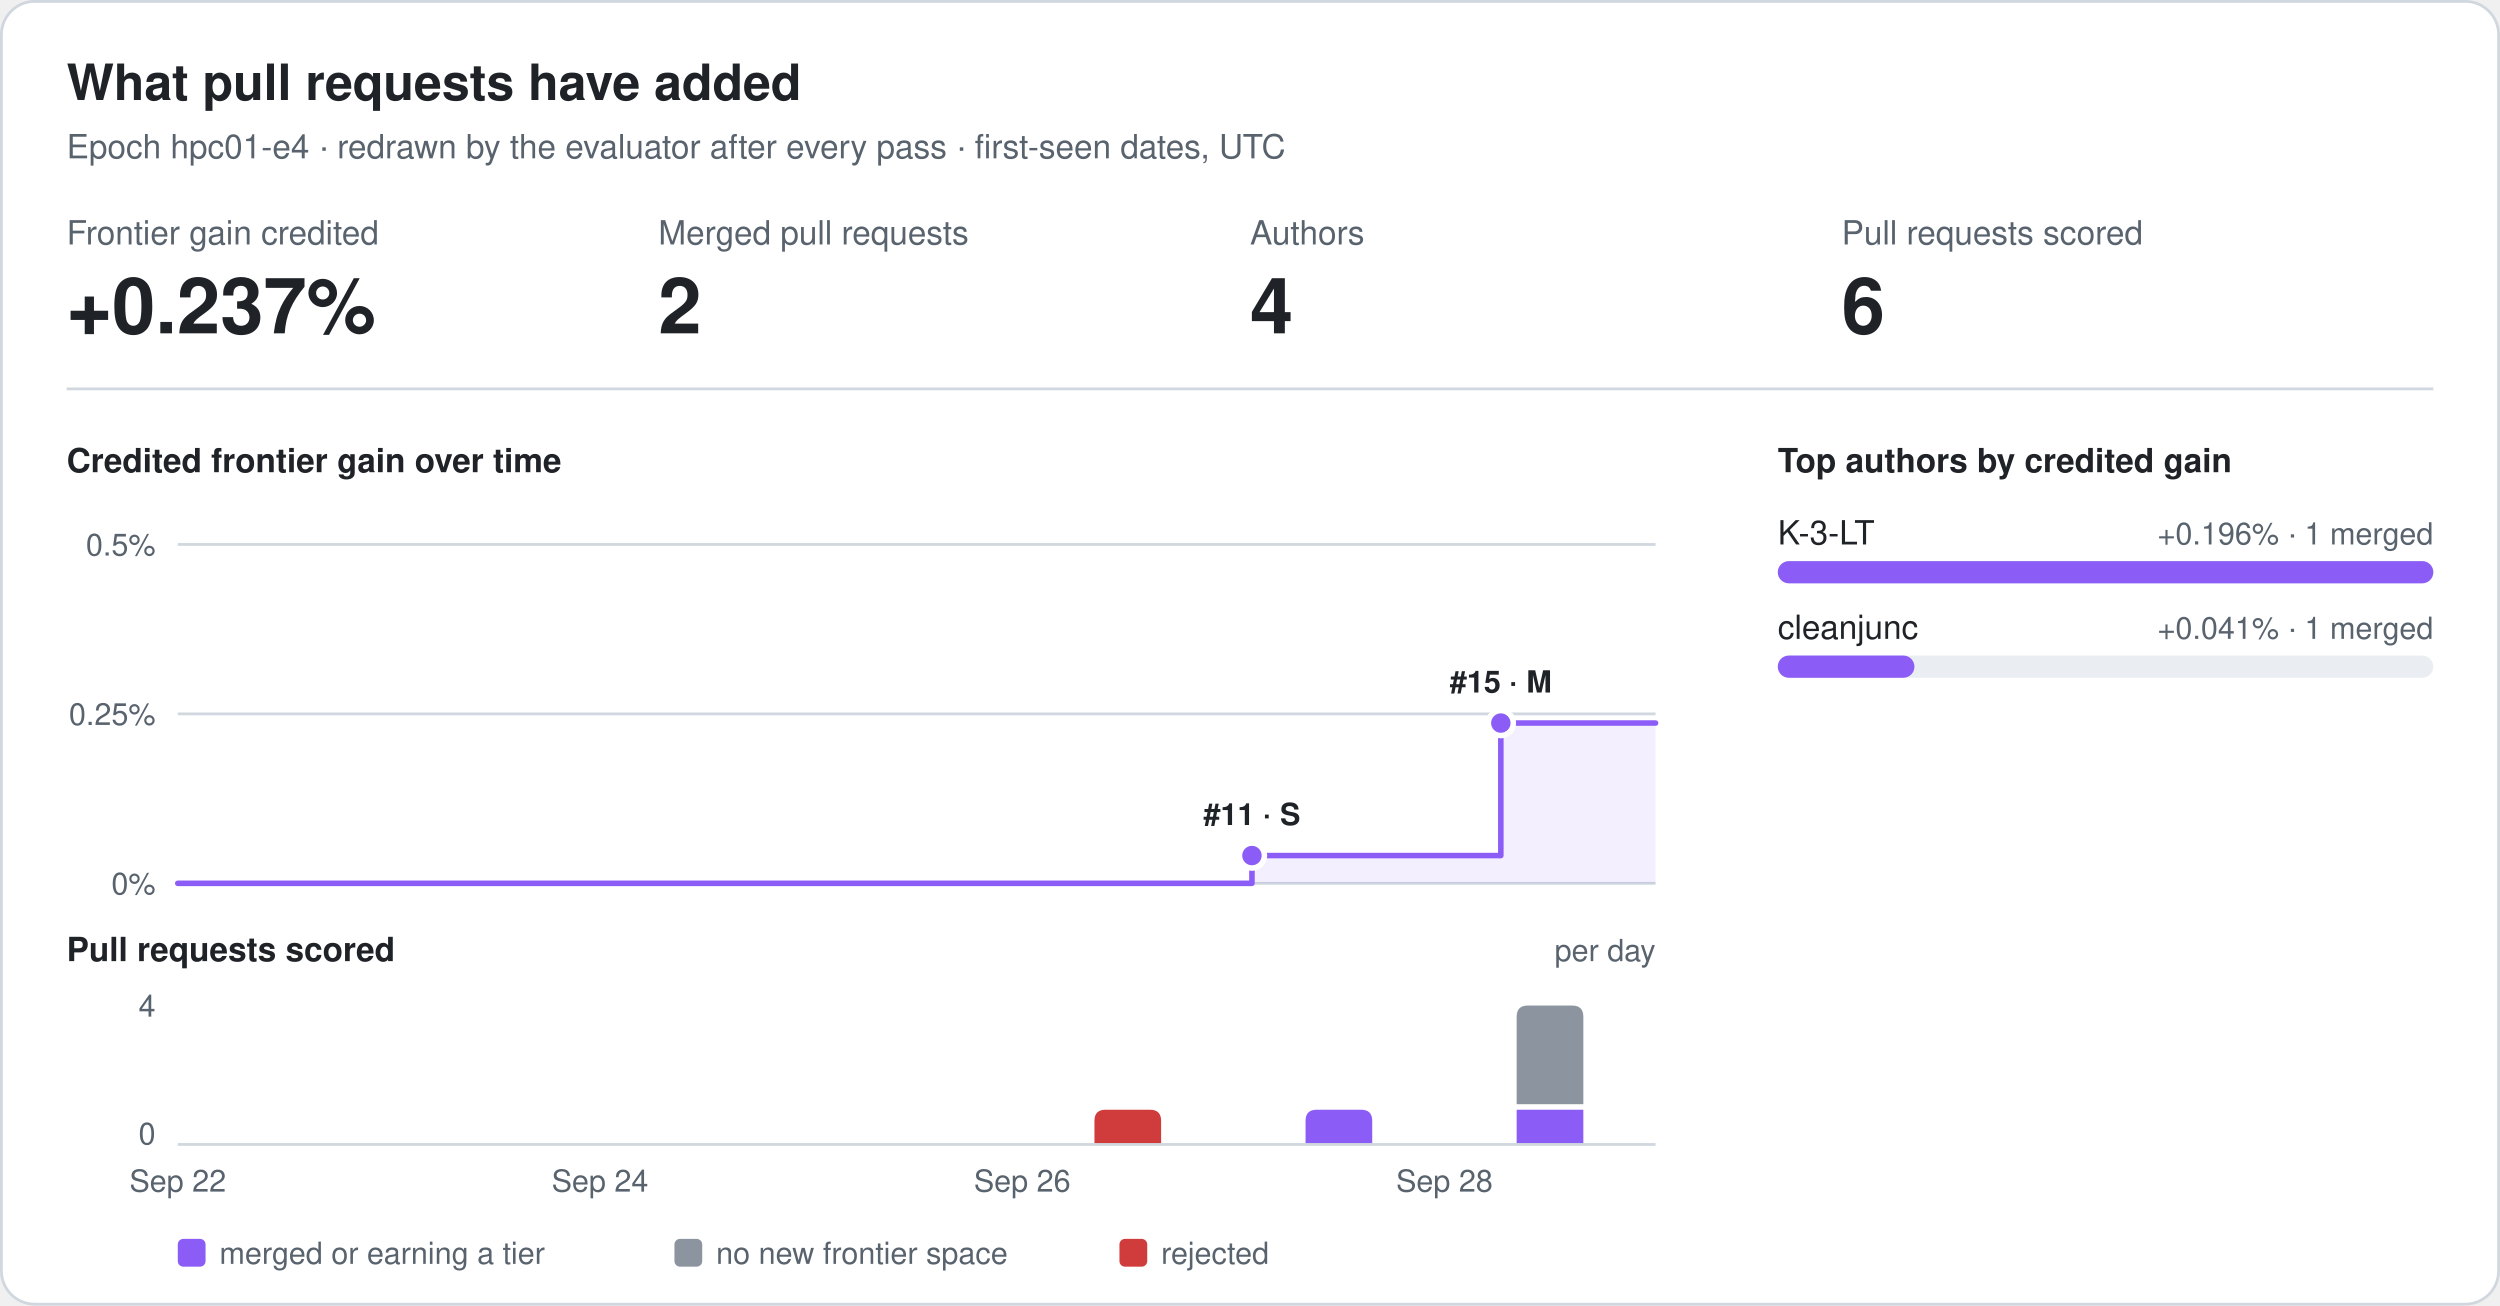
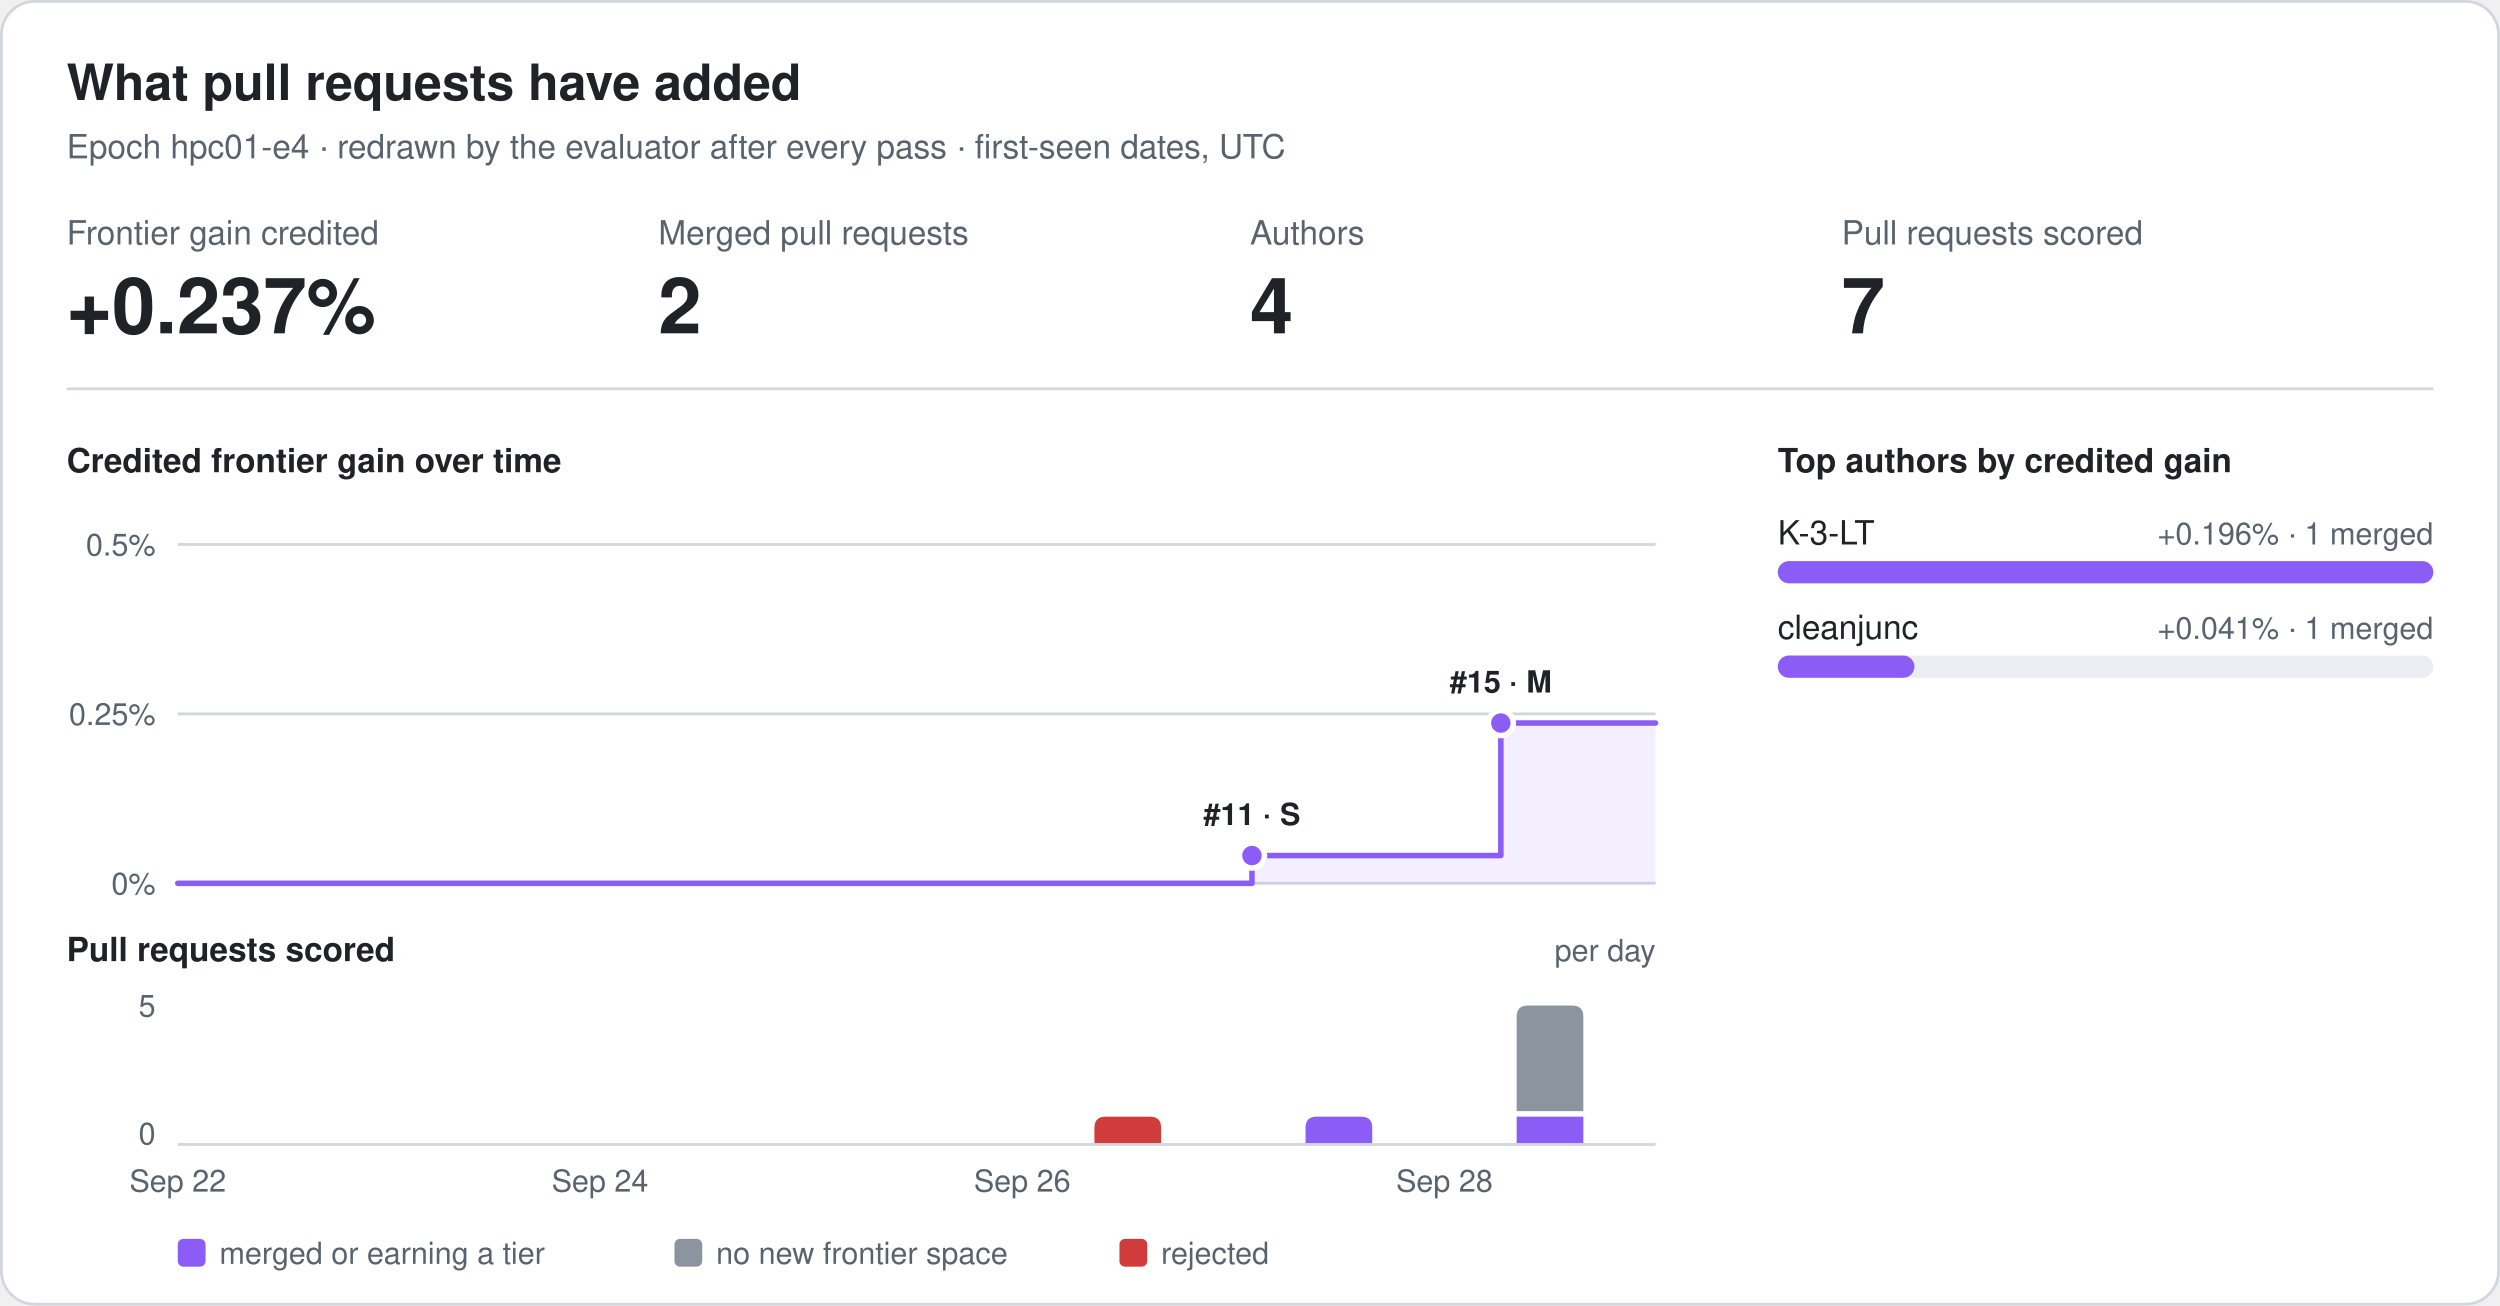
- <svg xmlns="http://www.w3.org/2000/svg" width="900" height="470" viewBox="0 0 900 470" font-family="-apple-system,BlinkMacSystemFont,'Segoe UI',Helvetica,Arial,sans-serif" role="img" aria-label="Frontier gain credited to merged pull requests: +0.237% from 2 merges, 6 pull requests scored">
+ <svg xmlns="http://www.w3.org/2000/svg" width="900" height="470" viewBox="0 0 900 470" font-family="-apple-system,BlinkMacSystemFont,'Segoe UI',Helvetica,Arial,sans-serif" role="img" aria-label="Frontier gain credited to merged pull requests: +0.237% from 2 merges, 7 pull requests scored">
  <style>
.bg{fill:#ffffff;stroke:#d0d7de}.t{fill:#1f2328}.m{fill:#59636e}.rule{stroke:#d0d7de}.ring{stroke:#ffffff}
.acc{fill:#8b5cf6}.accl{stroke:#8b5cf6}.wash{fill:#8b5cf6;fill-opacity:.1}.gry{fill:#8c959f}.rej{fill:#d03b3b}.track{fill:#eaeef2}.tk{stroke:#1f2328}
@media (prefers-color-scheme: dark){
.bg{fill:#0d1117;stroke:#30363d}.t{fill:#e6edf3}.m{fill:#9198a1}.rule{stroke:#30363d}.ring{stroke:#0d1117}
.acc{fill:#9a75f8}.accl{stroke:#9a75f8}.wash{fill:#9a75f8;fill-opacity:.14}.gry{fill:#9198a1}.rej{fill:#e5534b}.track{fill:#21262d}.tk{stroke:#e6edf3}}
</style>
  <rect class="bg" x="0.5" y="0.5" width="899" height="469" rx="12" />
  <text x="24.0" y="36.0" class="t" font-size="18" font-weight="600" text-anchor="start">What pull requests have added</text>
  <text x="24.0" y="57.0" class="m" font-size="12" font-weight="400" text-anchor="start">Epoch hpc01-e4 · redrawn by the evaluator after every pass · first-seen dates, UTC</text>
  <text x="24.0" y="88.0" class="m" font-size="12" font-weight="400" text-anchor="start">Frontier gain credited</text>
  <text x="24.0" y="120.0" class="t" font-size="28" font-weight="600" text-anchor="start">+0.237%</text>
  <text x="237.0" y="88.0" class="m" font-size="12" font-weight="400" text-anchor="start">Merged pull requests</text>
  <text x="237.0" y="120.0" class="t" font-size="28" font-weight="600" text-anchor="start">2</text>
  <text x="450.0" y="88.0" class="m" font-size="12" font-weight="400" text-anchor="start">Authors</text>
  <text x="450.0" y="120.0" class="t" font-size="28" font-weight="600" text-anchor="start">4</text>
  <text x="663.0" y="88.0" class="m" font-size="12" font-weight="400" text-anchor="start">Pull requests scored</text>
-   <text x="663.0" y="120.0" class="t" font-size="28" font-weight="600" text-anchor="start">6</text>
+   <text x="663.0" y="120.0" class="t" font-size="28" font-weight="600" text-anchor="start">7</text>
  <line class="rule" x1="24" x2="876" y1="140" y2="140" stroke-width="1" />
  <text x="24.0" y="170.0" class="t" font-size="12" font-weight="600" text-anchor="start">Credited frontier gain over time</text>
  <text x="24.0" y="346.0" class="t" font-size="12" font-weight="600" text-anchor="start">Pull requests scored</text>
  <line class="rule" x1="64" x2="596" y1="318.0" y2="318.0" stroke-width="1" />
  <text x="56.0" y="322.0" class="m" font-size="11" font-weight="400" text-anchor="end">0%</text>
  <line class="rule" x1="64" x2="596" y1="257.0" y2="257.0" stroke-width="1" />
  <text x="56.0" y="261.0" class="m" font-size="11" font-weight="400" text-anchor="end">0.25%</text>
  <line class="rule" x1="64" x2="596" y1="196.0" y2="196.0" stroke-width="1" />
  <text x="56.0" y="200.0" class="m" font-size="11" font-weight="400" text-anchor="end">0.5%</text>
  <polygon class="wash" points="64.0,318.0 450.7,318.0 450.7,308.0 540.3,308.0 540.3,260.3 596.0,260.3 596.0,318.0" />
  <polyline class="accl" points="64.0,318.0 450.7,318.0 450.7,308.0 540.3,308.0 540.3,260.3 596.0,260.3" fill="none" stroke-width="2" stroke-linejoin="round" stroke-linecap="round" />
  <circle class="acc ring" cx="450.7" cy="308.0" r="4.5" stroke-width="2" />
  <circle class="acc ring" cx="540.3" cy="260.3" r="4.5" stroke-width="2" />
  <text x="540.3" y="249.3" class="t" font-size="11" font-weight="600" text-anchor="middle">#15 · M</text>
  <text x="450.7" y="297.0" class="t" font-size="11" font-weight="600" text-anchor="middle">#11 · S</text>
-   <path class="rej" d="M394.0,412.0V403.5Q394.0,399.5 398.0,399.5H414.0Q418.0,399.5 418.0,403.5V412.0Z" />
-   <path class="acc" d="M470.0,412.0V403.5Q470.0,399.5 474.0,399.5H490.0Q494.0,399.5 494.0,403.5V412.0Z" />
-   <rect class="acc" x="546.0" y="399.5" width="24.0" height="12.5" />
-   <path class="gry" d="M546.0,397.5V366.0Q546.0,362.0 550.0,362.0H566.0Q570.0,362.0 570.0,366.0V397.5Z" />
+   <path class="rej" d="M394.0,412.0V406.0Q394.0,402.0 398.0,402.0H414.0Q418.0,402.0 418.0,406.0V412.0Z" />
+   <path class="acc" d="M470.0,412.0V406.0Q470.0,402.0 474.0,402.0H490.0Q494.0,402.0 494.0,406.0V412.0Z" />
+   <rect class="acc" x="546.0" y="402.0" width="24.0" height="10.0" />
+   <path class="gry" d="M546.0,400.0V366.0Q546.0,362.0 550.0,362.0H566.0Q570.0,362.0 570.0,366.0V400.0Z" />
  <line class="rule" x1="64" x2="596" y1="412" y2="412" stroke-width="1" />
-   <text x="56.0" y="366.0" class="m" font-size="11" font-weight="400" text-anchor="end">4</text>
+   <text x="56.0" y="366.0" class="m" font-size="11" font-weight="400" text-anchor="end">5</text>
  <text x="56.0" y="412.0" class="m" font-size="11" font-weight="400" text-anchor="end">0</text>
  <text x="596.0" y="346.0" class="m" font-size="11" font-weight="400" text-anchor="end">per day</text>
  <text x="64.0" y="429.0" class="m" font-size="11" font-weight="400" text-anchor="middle">Sep 22</text>
  <text x="216.0" y="429.0" class="m" font-size="11" font-weight="400" text-anchor="middle">Sep 24</text>
  <text x="368.0" y="429.0" class="m" font-size="11" font-weight="400" text-anchor="middle">Sep 26</text>
  <text x="520.0" y="429.0" class="m" font-size="11" font-weight="400" text-anchor="middle">Sep 28</text>
  <rect class="acc" x="64" y="446" width="10" height="10" rx="2" />
  <text x="79.0" y="455.0" class="m" font-size="11" font-weight="400" text-anchor="start">merged or earning a tier</text>
  <rect class="gry" x="242.8" y="446" width="10" height="10" rx="2" />
  <text x="257.8" y="455.0" class="m" font-size="11" font-weight="400" text-anchor="start">no new frontier space</text>
  <rect class="rej" x="403.0" y="446" width="10" height="10" rx="2" />
  <text x="418.0" y="455.0" class="m" font-size="11" font-weight="400" text-anchor="start">rejected</text>
  <text x="640.0" y="170.0" class="t" font-size="12" font-weight="600" text-anchor="start">Top authors by credited gain</text>
  <text x="640.0" y="196.0" class="t" font-size="12" font-weight="400" text-anchor="start">K-3-LT</text>
  <text x="876.0" y="196.0" class="m" font-size="11" font-weight="400" text-anchor="end">+0.196% · 1 merged</text>
  <rect class="track" x="640" y="202" width="236" height="8" rx="4" />
  <rect class="acc" x="640" y="202" width="236.0" height="8" rx="4" />
  <text x="640.0" y="230.0" class="t" font-size="12" font-weight="400" text-anchor="start">cleanjunc</text>
  <text x="876.0" y="230.0" class="m" font-size="11" font-weight="400" text-anchor="end">+0.041% · 1 merged</text>
  <rect class="track" x="640" y="236" width="236" height="8" rx="4" />
  <rect class="acc" x="640" y="236" width="49.2" height="8" rx="4" />
</svg>
